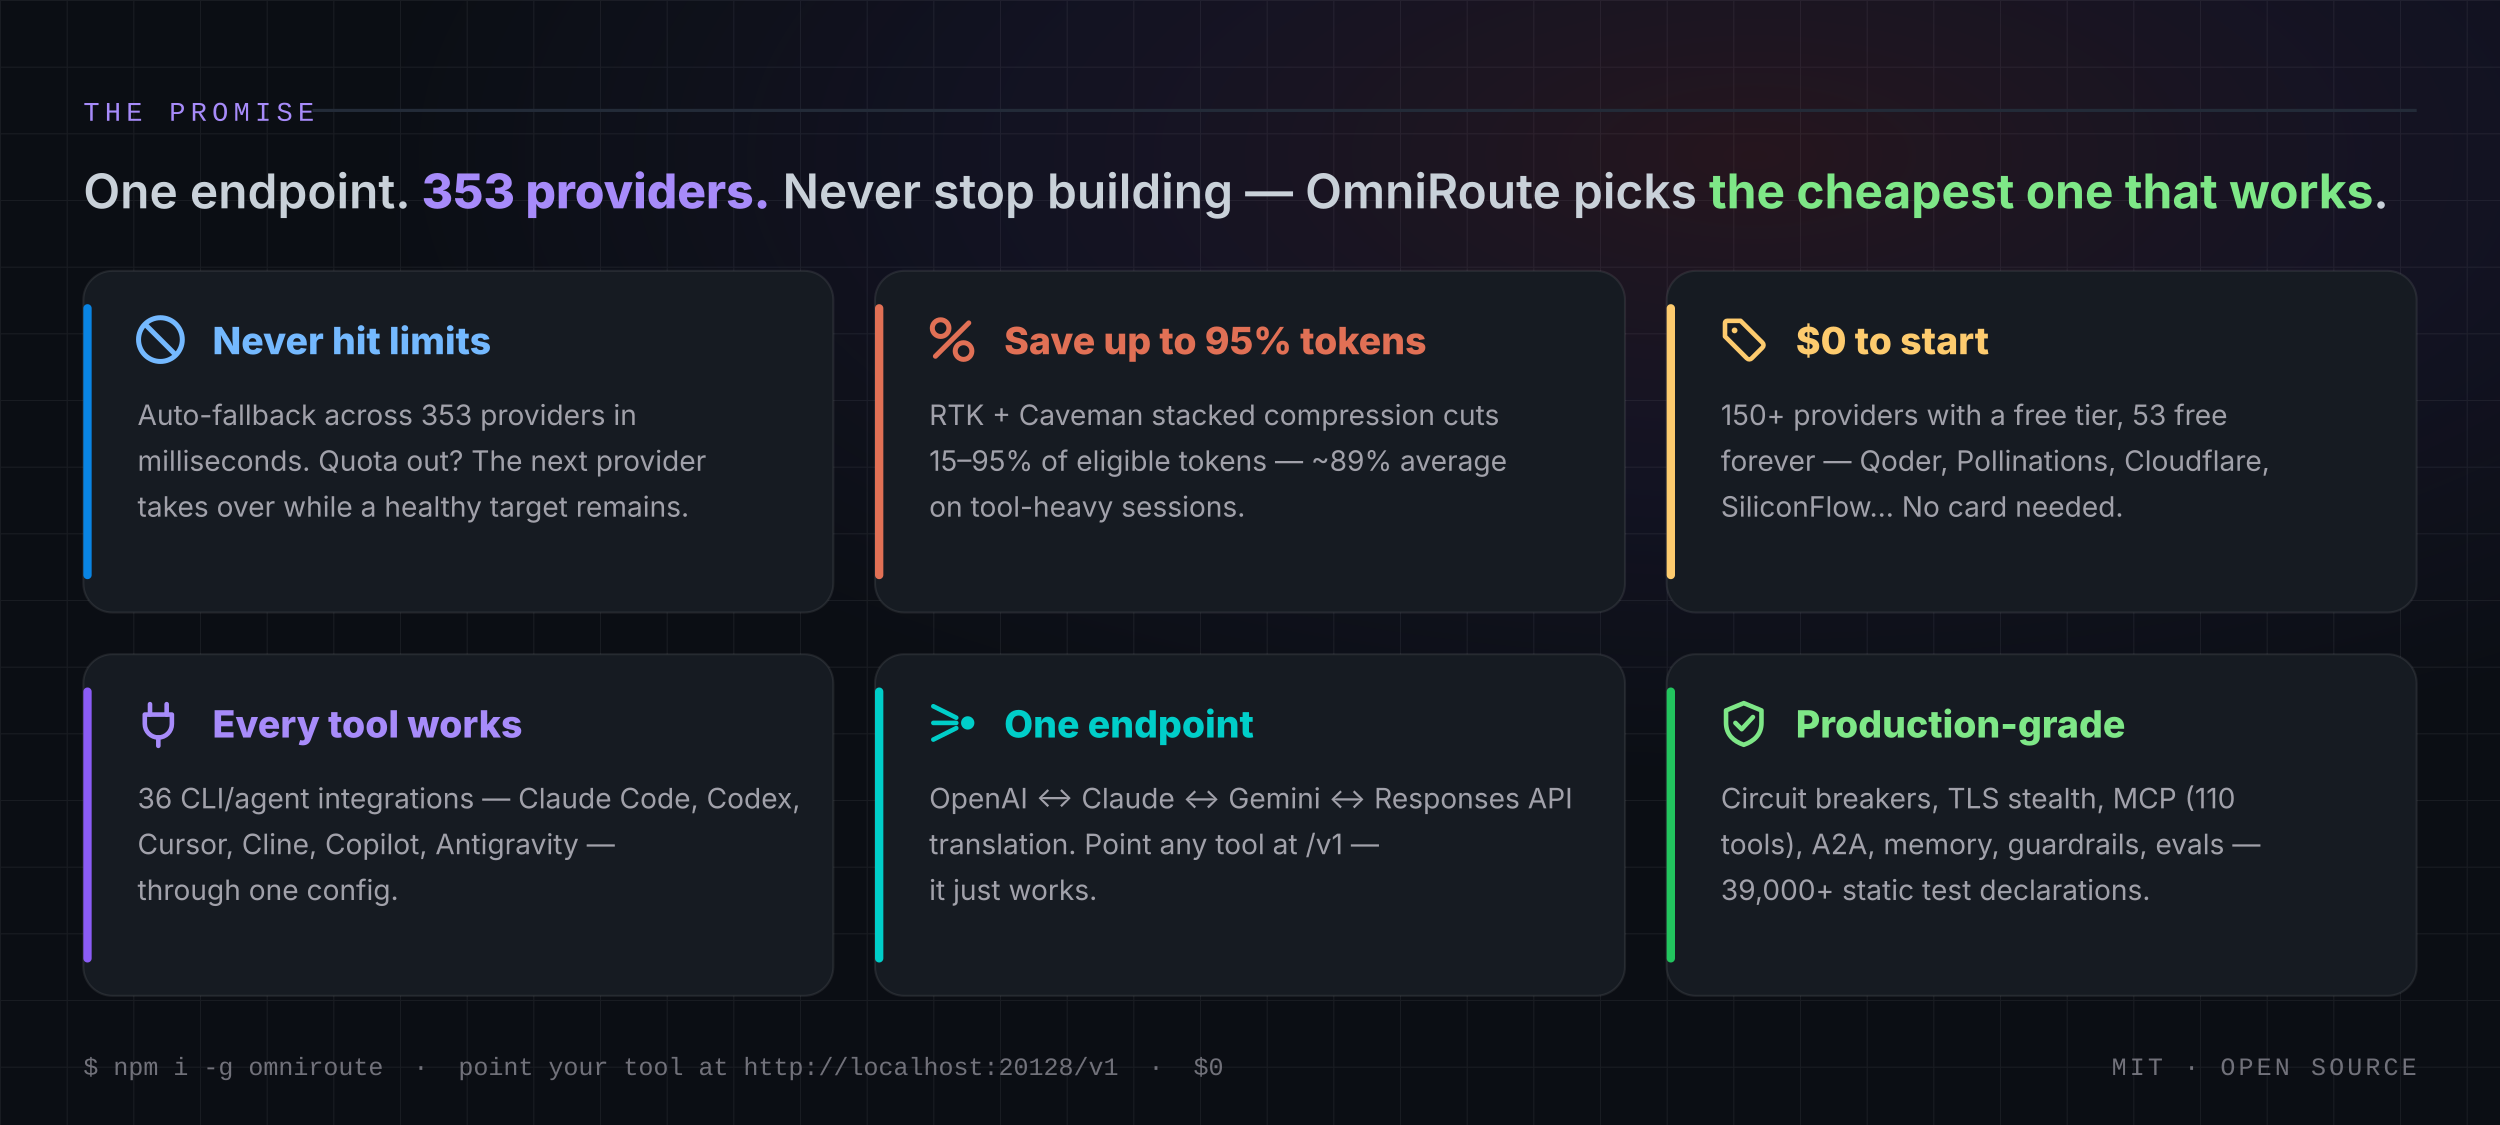
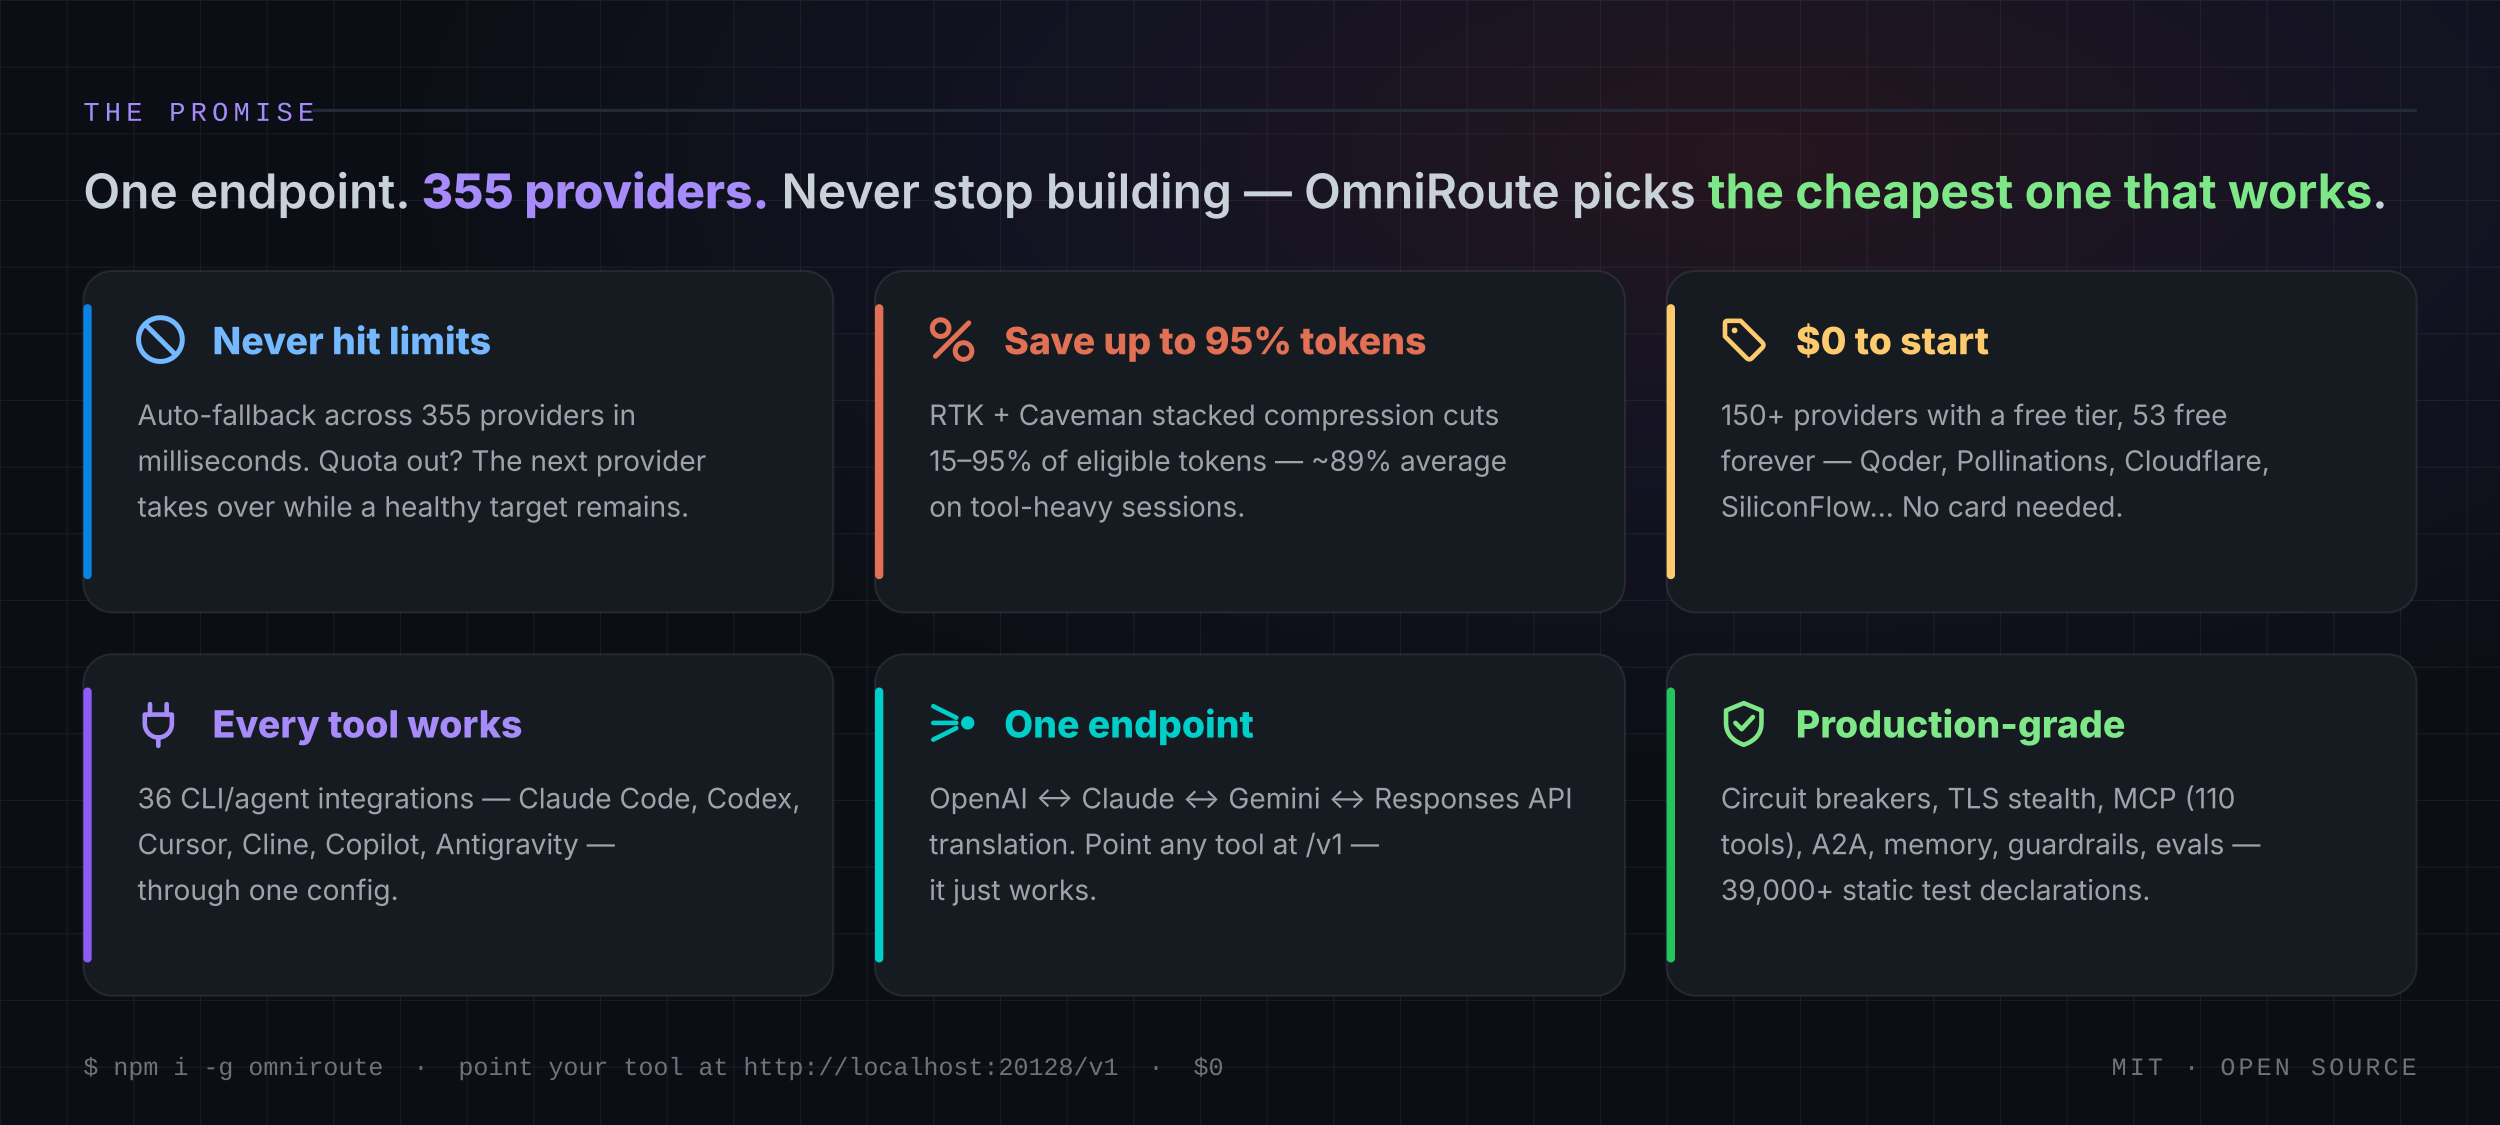
- <svg xmlns="http://www.w3.org/2000/svg" viewBox="0 0 1200 540" role="img" aria-label="The OmniRoute promise: one endpoint and 353 providers. Six pillars. Resilient fallback: automatic routing continues while another healthy target is available. Save up to 95 percent of eligible tokens: RTK plus Caveman stacked compression averages about 89 percent on tool-heavy sessions. Zero dollars to start: 150+ providers with a free tier and 53 recurring or keyless free-forever providers. Every tool works: 36 CLI and agent integration records, including Claude Code, Codex, Cursor, Cline, Copilot and Antigravity, through one config. One endpoint: OpenAI, Claude, Gemini and Responses API translation at /v1. Production controls: circuit breakers, TLS stealth, MCP with 110 tools, A2A, memory, guardrails, evals, and 39,000+ static test declarations across 5,100+ tracked test files.">
+ <svg xmlns="http://www.w3.org/2000/svg" viewBox="0 0 1200 540" role="img" aria-label="The OmniRoute promise: one endpoint and 355 providers. Six pillars. Resilient fallback: automatic routing continues while another healthy target is available. Save up to 95 percent of eligible tokens: RTK plus Caveman stacked compression averages about 89 percent on tool-heavy sessions. Zero dollars to start: 150+ providers with a free tier and 53 recurring or keyless free-forever providers. Every tool works: 36 CLI and agent integration records, including Claude Code, Codex, Cursor, Cline, Copilot and Antigravity, through one config. One endpoint: OpenAI, Claude, Gemini and Responses API translation at /v1. Production controls: circuit breakers, TLS stealth, MCP with 110 tools, A2A, memory, guardrails, evals, and 39,000+ static test declarations across 5,100+ tracked test files.">
  <defs>
    <pattern id="gridPaperP" width="32" height="32" patternUnits="userSpaceOnUse">
      <path d="M 32 0 L 0 0 0 32" fill="none" stroke="#ffffff" stroke-opacity="0.06" stroke-width="1" />
    </pattern>
    <radialGradient id="bgGlowP" cx="70%" cy="14%" r="55%">
      <stop offset="0%" stop-color="#e54d5e" stop-opacity="0.12" />
      <stop offset="55%" stop-color="#8b5cf6" stop-opacity="0.06" />
      <stop offset="100%" stop-color="#6366f1" stop-opacity="0" />
    </radialGradient>
  </defs>
  <rect width="1200" height="540" fill="#0b0e14" />
  <rect width="1200" height="540" fill="url(#gridPaperP)" />
  <rect width="1200" height="540" fill="url(#bgGlowP)" />
  <g>
    <text x="40" y="58" font-family="Consolas, 'Courier New', monospace" font-size="13" letter-spacing="2.5" fill="#a78bfa">THE PROMISE</text>
    <line x1="150" y1="53" x2="1160" y2="53" stroke="#232b38" stroke-width="1.5" />
  </g>
  <g>
-     <text x="40" y="100" font-family="Inter, 'Segoe UI', Arial, Helvetica, system-ui, sans-serif" font-size="23" font-weight="600" fill="#c9d1d9">One endpoint. <tspan fill="#a78bfa" font-weight="800">353 providers.</tspan> Never stop building — OmniRoute picks <tspan fill="#7ee787" font-weight="700">the cheapest one that works</tspan>.</text>
+     <text x="40" y="100" font-family="Inter, 'Segoe UI', Arial, Helvetica, system-ui, sans-serif" font-size="23" font-weight="600" fill="#c9d1d9">One endpoint. <tspan fill="#a78bfa" font-weight="800">355 providers.</tspan> Never stop building — OmniRoute picks <tspan fill="#7ee787" font-weight="700">the cheapest one that works</tspan>.</text>
  </g>
  <g font-family="Inter, 'Segoe UI', Arial, Helvetica, system-ui, sans-serif">
    <g>
      <rect x="40" y="130" width="360" height="164" rx="14" fill="#161b22" stroke="#ffffff" stroke-opacity="0.08" stroke-width="1" />
      <rect x="40" y="130" width="360" height="164" rx="14" fill="none" stroke="#74b9ff" stroke-width="1.5" opacity="0">
        <animate attributeName="opacity" values="0;0.9;0;0" keyTimes="0;0.055;0.12;1" dur="12s" begin="3s" repeatCount="indefinite" />
      </rect>
      <rect x="40" y="146" width="4" height="132" rx="2" fill="#0984e3" />
      <g transform="translate(66,152)" stroke="#74b9ff" stroke-width="2.4" fill="none" stroke-linecap="round">
        <circle cx="11" cy="11" r="10.5" />
        <line x1="3.9" y1="3.9" x2="18.1" y2="18.1" />
      </g>
      <text x="102" y="170" font-size="18" font-weight="800" fill="#74b9ff">Never hit limits</text>
-       <text x="66" y="204" font-size="13.5" fill="#a1a1aa">Auto-fallback across 353 providers in</text>
+       <text x="66" y="204" font-size="13.5" fill="#a1a1aa">Auto-fallback across 355 providers in</text>
      <text x="66" y="226" font-size="13.5" fill="#a1a1aa">milliseconds. Quota out? The next provider</text>
      <text x="66" y="248" font-size="13.5" fill="#a1a1aa">takes over while a healthy target remains.</text>
    </g>
    <g>
      <rect x="420" y="130" width="360" height="164" rx="14" fill="#161b22" stroke="#ffffff" stroke-opacity="0.08" stroke-width="1" />
      <rect x="420" y="130" width="360" height="164" rx="14" fill="none" stroke="#e17055" stroke-width="1.5" opacity="0">
        <animate attributeName="opacity" values="0;0;0.9;0;0" keyTimes="0;0.167;0.222;0.287;1" dur="12s" begin="3s" repeatCount="indefinite" />
      </rect>
      <rect x="420" y="146" width="4" height="132" rx="2" fill="#e17055" />
      <g transform="translate(446,152)" stroke="#e17055" stroke-width="2.4" fill="none" stroke-linecap="round">
        <circle cx="5.5" cy="5.5" r="4" />
        <circle cx="16.5" cy="16.5" r="4" />
        <line x1="19" y1="3" x2="3" y2="19" />
      </g>
      <text x="482" y="170" font-size="18" font-weight="800" fill="#e17055">Save up to 95% tokens</text>
      <text x="446" y="204" font-size="13.5" fill="#a1a1aa">RTK + Caveman stacked compression cuts</text>
      <text x="446" y="226" font-size="13.5" fill="#a1a1aa">15–95% of eligible tokens — ~89% average</text>
      <text x="446" y="248" font-size="13.5" fill="#a1a1aa">on tool-heavy sessions.</text>
    </g>
    <g>
      <rect x="800" y="130" width="360" height="164" rx="14" fill="#161b22" stroke="#ffffff" stroke-opacity="0.08" stroke-width="1" />
      <rect x="800" y="130" width="360" height="164" rx="14" fill="none" stroke="#fdcb6e" stroke-width="1.5" opacity="0">
        <animate attributeName="opacity" values="0;0;0.9;0;0" keyTimes="0;0.334;0.389;0.454;1" dur="12s" begin="3s" repeatCount="indefinite" />
      </rect>
      <rect x="800" y="146" width="4" height="132" rx="2" fill="#fdcb6e" />
      <g transform="translate(826,152)" stroke="#fdcb6e" stroke-width="2.2" fill="none" stroke-linecap="round" stroke-linejoin="round">
        <path d="M 2,9.5 L 2,3 A 1,1 0 0 1 3,2 L 9.5,2 L 20,12.5 A 1.6,1.6 0 0 1 20,14.8 L 14.8,20 A 1.6,1.6 0 0 1 12.5,20 Z" />
        <circle cx="6.6" cy="6.6" r="1.4" fill="#fdcb6e" stroke="none" />
      </g>
      <text x="862" y="170" font-size="18" font-weight="800" fill="#fdcb6e">$0 to start</text>
      <text x="826" y="204" font-size="13.5" fill="#a1a1aa">150+ providers with a free tier, 53 free</text>
      <text x="826" y="226" font-size="13.5" fill="#a1a1aa">forever — Qoder, Pollinations, Cloudflare,</text>
      <text x="826" y="248" font-size="13.5" fill="#a1a1aa">SiliconFlow… No card needed.</text>
    </g>
    <g>
      <rect x="40" y="314" width="360" height="164" rx="14" fill="#161b22" stroke="#ffffff" stroke-opacity="0.08" stroke-width="1" />
      <rect x="40" y="314" width="360" height="164" rx="14" fill="none" stroke="#a78bfa" stroke-width="1.5" opacity="0">
        <animate attributeName="opacity" values="0;0;0.9;0;0" keyTimes="0;0.5;0.555;0.62;1" dur="12s" begin="3s" repeatCount="indefinite" />
      </rect>
      <rect x="40" y="330" width="4" height="132" rx="2" fill="#8b5cf6" />
      <g transform="translate(66,336)" stroke="#a78bfa" stroke-width="2.2" fill="none" stroke-linecap="round" stroke-linejoin="round">
        <path d="M 6,2 L 6,7 M 14,2 L 14,7" />
        <path d="M 3.5,7 L 16.5,7 L 16.5,11.5 A 6.5,6.5 0 0 1 10,18 A 6.5,6.5 0 0 1 3.5,11.5 Z" />
        <path d="M 10,18 L 10,22" />
      </g>
      <text x="102" y="354" font-size="18" font-weight="800" fill="#a78bfa">Every tool works</text>
      <text x="66" y="388" font-size="13.5" fill="#a1a1aa">36 CLI/agent integrations — Claude Code, Codex,</text>
      <text x="66" y="410" font-size="13.5" fill="#a1a1aa">Cursor, Cline, Copilot, Antigravity —</text>
      <text x="66" y="432" font-size="13.5" fill="#a1a1aa">through one config.</text>
    </g>
    <g>
      <rect x="420" y="314" width="360" height="164" rx="14" fill="#161b22" stroke="#ffffff" stroke-opacity="0.08" stroke-width="1" />
      <rect x="420" y="314" width="360" height="164" rx="14" fill="none" stroke="#00cec9" stroke-width="1.5" opacity="0">
        <animate attributeName="opacity" values="0;0;0.9;0;0" keyTimes="0;0.667;0.722;0.787;1" dur="12s" begin="3s" repeatCount="indefinite" />
      </rect>
      <rect x="420" y="330" width="4" height="132" rx="2" fill="#00cec9" />
      <g transform="translate(446,336)" stroke="#00cec9" stroke-width="2.2" fill="none" stroke-linecap="round">
        <path d="M 2,3 L 13,8.5 M 2,11 L 13,11 M 2,19 L 13,13.5" />
        <circle cx="18.5" cy="11" r="3.2" fill="#00cec9" stroke="none" />
      </g>
      <text x="482" y="354" font-size="18" font-weight="800" fill="#00cec9">One endpoint</text>
      <text x="446" y="388" font-size="13.5" fill="#a1a1aa">OpenAI ↔ Claude ↔ Gemini ↔ Responses API</text>
      <text x="446" y="410" font-size="13.5" fill="#a1a1aa">translation. Point any tool at /v1 —</text>
      <text x="446" y="432" font-size="13.5" fill="#a1a1aa">it just works.</text>
    </g>
    <g>
      <rect x="800" y="314" width="360" height="164" rx="14" fill="#161b22" stroke="#ffffff" stroke-opacity="0.08" stroke-width="1" />
      <rect x="800" y="314" width="360" height="164" rx="14" fill="none" stroke="#7ee787" stroke-width="1.5" opacity="0">
        <animate attributeName="opacity" values="0;0;0.9;0;0" keyTimes="0;0.834;0.889;0.954;1" dur="12s" begin="3s" repeatCount="indefinite" />
      </rect>
      <rect x="800" y="330" width="4" height="132" rx="2" fill="#22c55e" />
      <g transform="translate(826,336)" stroke="#7ee787" stroke-width="2.2" fill="none" stroke-linecap="round" stroke-linejoin="round">
        <path d="M 11,1.5 L 19.5,5 L 19.5,11 C 19.5,16.5 16,19.8 11,21.5 C 6,19.8 2.5,16.5 2.5,11 L 2.5,5 Z" />
        <path d="M 7,11 L 10,14 L 15.4,8.2" />
      </g>
      <text x="862" y="354" font-size="18" font-weight="800" fill="#7ee787">Production-grade</text>
      <text x="826" y="388" font-size="13.5" fill="#a1a1aa">Circuit breakers, TLS stealth, MCP (110</text>
      <text x="826" y="410" font-size="13.5" fill="#a1a1aa">tools), A2A, memory, guardrails, evals —</text>
      <text x="826" y="432" font-size="13.5" fill="#a1a1aa">39,000+ static test declarations.</text>
    </g>
  </g>
  <g>
    <text x="40" y="516" font-family="Consolas, 'Courier New', monospace" font-size="12" fill="#71717a">$ npm i -g omniroute  ·  point your tool at http://localhost:20128/v1  ·  $0</text>
    <text x="1160" y="516" text-anchor="end" font-family="Consolas, 'Courier New', monospace" font-size="12" letter-spacing="1.5" fill="#71717a">MIT · OPEN SOURCE</text>
  </g>
</svg>
